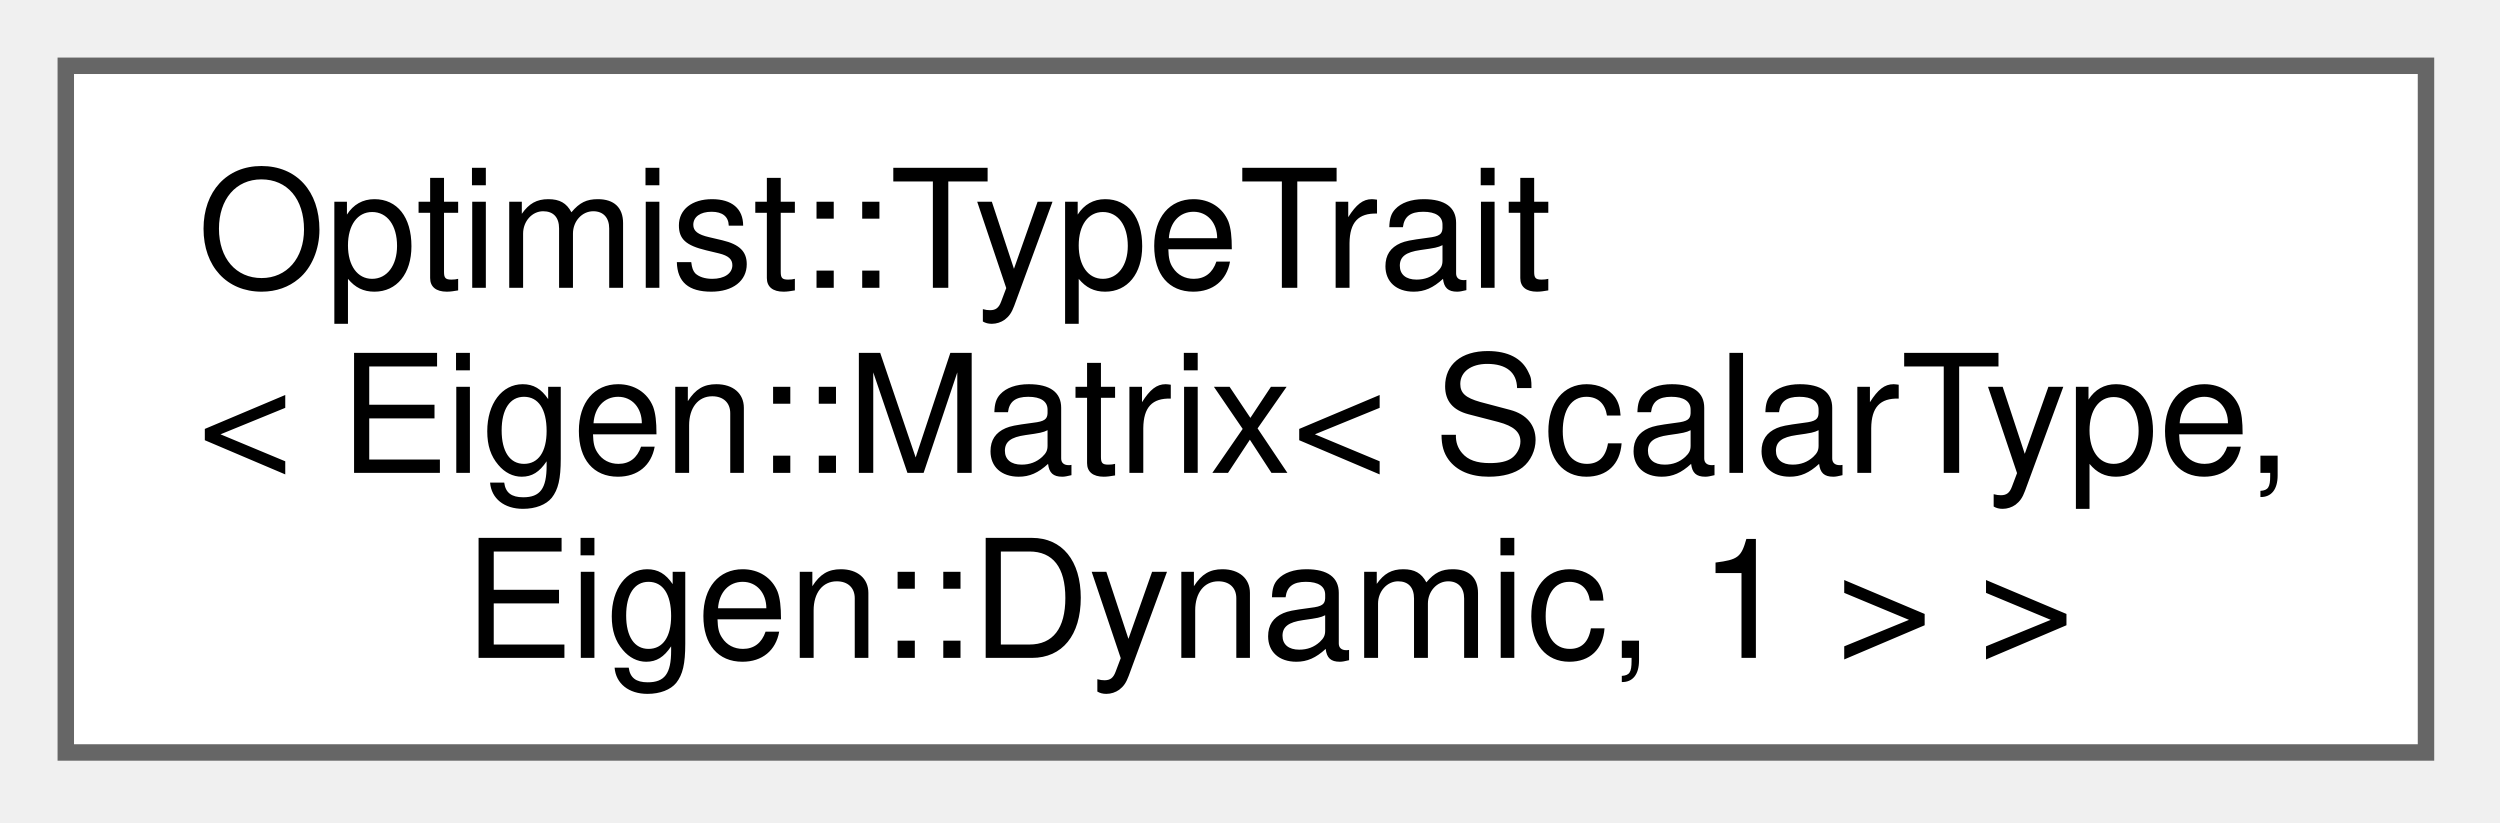
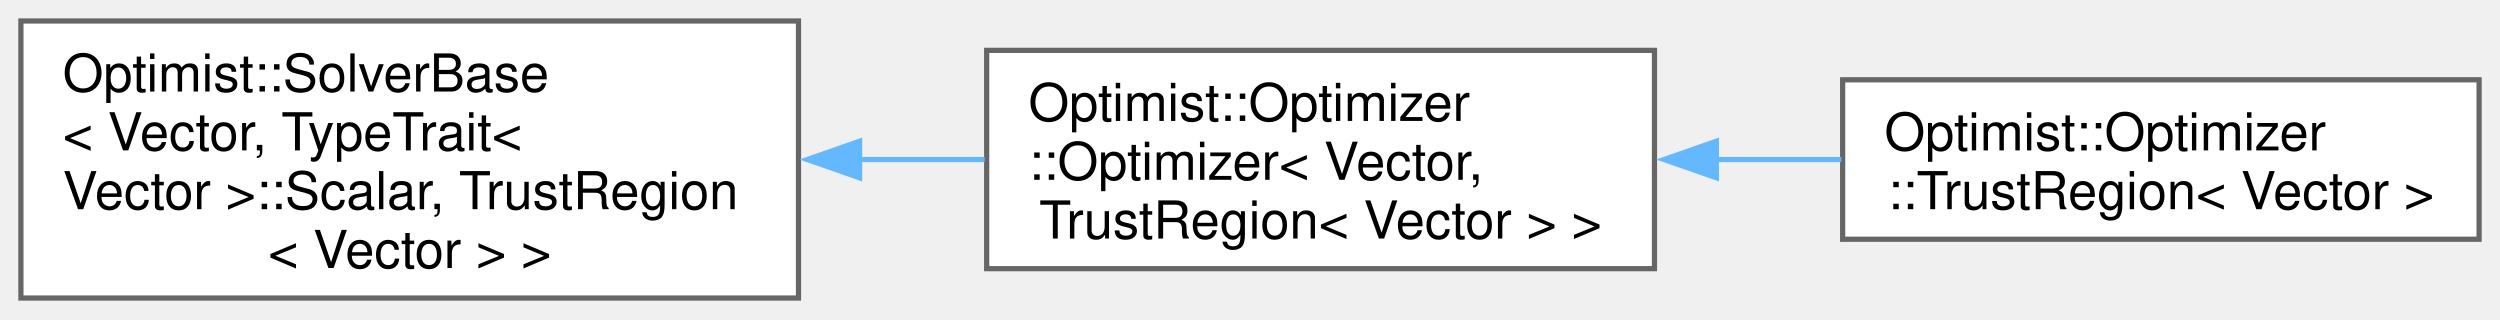
- <svg xmlns="http://www.w3.org/2000/svg" xmlns:xlink="http://www.w3.org/1999/xlink" width="152pt" height="50pt" viewBox="0.00 0.00 152.00 50.00">
-   <g id="graph0" class="graph" transform="scale(1 1) rotate(0) translate(4 45.75)">
+ <svg xmlns="http://www.w3.org/2000/svg" xmlns:xlink="http://www.w3.org/1999/xlink" width="478pt" height="61pt" viewBox="0.00 0.00 478.25 61.00">
+   <g id="graph0" class="graph" transform="scale(1 1) rotate(0) translate(4 57)">
    <g id="Node000000" class="node">
      <g id="a_Node000000">
-         <a xlink:href="struct_optimist_1_1_type_trait_3_01_eigen_1_1_matrix_3_01_scalar_type_00_01_eigen_1_1_dynamic_00_011_01_4_01_4.html" target="_top" xlink:title=" ">
-           <polygon fill="white" stroke="#666666" points="143.5,-41.75 0,-41.75 0,0 143.5,0 143.5,-41.75" />
-           <text xml:space="preserve" text-anchor="start" x="8" y="-28.25" font-family="Helvetica,sans-Serif" font-size="10.00">Optimist::TypeTrait</text>
-           <text xml:space="preserve" text-anchor="start" x="8" y="-17" font-family="Helvetica,sans-Serif" font-size="10.00">&lt; Eigen::Matrix&lt; ScalarType,</text>
-           <text xml:space="preserve" text-anchor="middle" x="71.75" y="-5.75" font-family="Helvetica,sans-Serif" font-size="10.00"> Eigen::Dynamic, 1 &gt; &gt;</text>
+         <a xlink:href="class_optimist_1_1_solver_base.html" target="_top" xlink:title=" ">
+           <polygon fill="white" stroke="#666666" points="148.75,-53 0,-53 0,0 148.75,0 148.75,-53" />
+           <text text-anchor="start" x="8" y="-39.5" font-family="Helvetica,sans-Serif" font-size="10.00">Optimist::SolverBase</text>
+           <text text-anchor="start" x="8" y="-28.25" font-family="Helvetica,sans-Serif" font-size="10.00">&lt; Vector, TypeTrait&lt;</text>
+           <text text-anchor="start" x="8" y="-17" font-family="Helvetica,sans-Serif" font-size="10.00"> Vector &gt;::Scalar, TrustRegion</text>
+           <text text-anchor="middle" x="74.38" y="-5.75" font-family="Helvetica,sans-Serif" font-size="10.00">&lt; Vector &gt; &gt;</text>
+         </a>
+       </g>
+     </g>
+     <g id="Node000001" class="node">
+       <g id="a_Node000001">
+         <a xlink:href="class_optimist_1_1_optimizer_1_1_optimizer.html" target="_top" xlink:title=" ">
+           <polygon fill="white" stroke="#666666" points="312.5,-47.38 184.75,-47.38 184.75,-5.62 312.5,-5.62 312.5,-47.38" />
+           <text text-anchor="start" x="192.75" y="-33.88" font-family="Helvetica,sans-Serif" font-size="10.00">Optimist::Optimizer</text>
+           <text text-anchor="start" x="192.75" y="-22.62" font-family="Helvetica,sans-Serif" font-size="10.00">::Optimizer&lt; Vector,</text>
+           <text text-anchor="middle" x="248.62" y="-11.38" font-family="Helvetica,sans-Serif" font-size="10.00"> TrustRegion&lt; Vector &gt; &gt;</text>
+         </a>
+       </g>
+     </g>
+     <g id="edge105_Node000000_Node000001" class="edge">
+       <g id="a_edge105_Node000000_Node000001">
+         <a xlink:title=" ">
+           <path fill="none" stroke="#63b8ff" d="M160.33,-26.5C168.42,-26.5 176.53,-26.5 184.37,-26.5" />
+           <polygon fill="#63b8ff" stroke="#63b8ff" points="160.44,-23 150.44,-26.5 160.44,-30 160.44,-23" />
+         </a>
+       </g>
+     </g>
+     <g id="Node000002" class="node">
+       <g id="a_Node000002">
+         <a xlink:href="class_optimist_1_1_optimizer_1_1_trust_region.html" target="_top" xlink:title="Class container for the trust-region Newton method.">
+           <polygon fill="white" stroke="#666666" points="470.25,-41.75 348.5,-41.75 348.5,-11.25 470.25,-11.25 470.25,-41.75" />
+           <text text-anchor="start" x="356.5" y="-28.25" font-family="Helvetica,sans-Serif" font-size="10.00">Optimist::Optimizer</text>
+           <text text-anchor="middle" x="409.38" y="-17" font-family="Helvetica,sans-Serif" font-size="10.00">::TrustRegion&lt; Vector &gt;</text>
+         </a>
+       </g>
+     </g>
+     <g id="edge106_Node000001_Node000002" class="edge">
+       <g id="a_edge106_Node000001_Node000002">
+         <a xlink:title=" ">
+           <path fill="none" stroke="#63b8ff" d="M324.16,-26.5C332.23,-26.5 340.37,-26.5 348.24,-26.5" />
+           <polygon fill="#63b8ff" stroke="#63b8ff" points="324.34,-23 314.34,-26.5 324.34,-30 324.34,-23" />
        </a>
      </g>
    </g>
  </g>
</svg>
